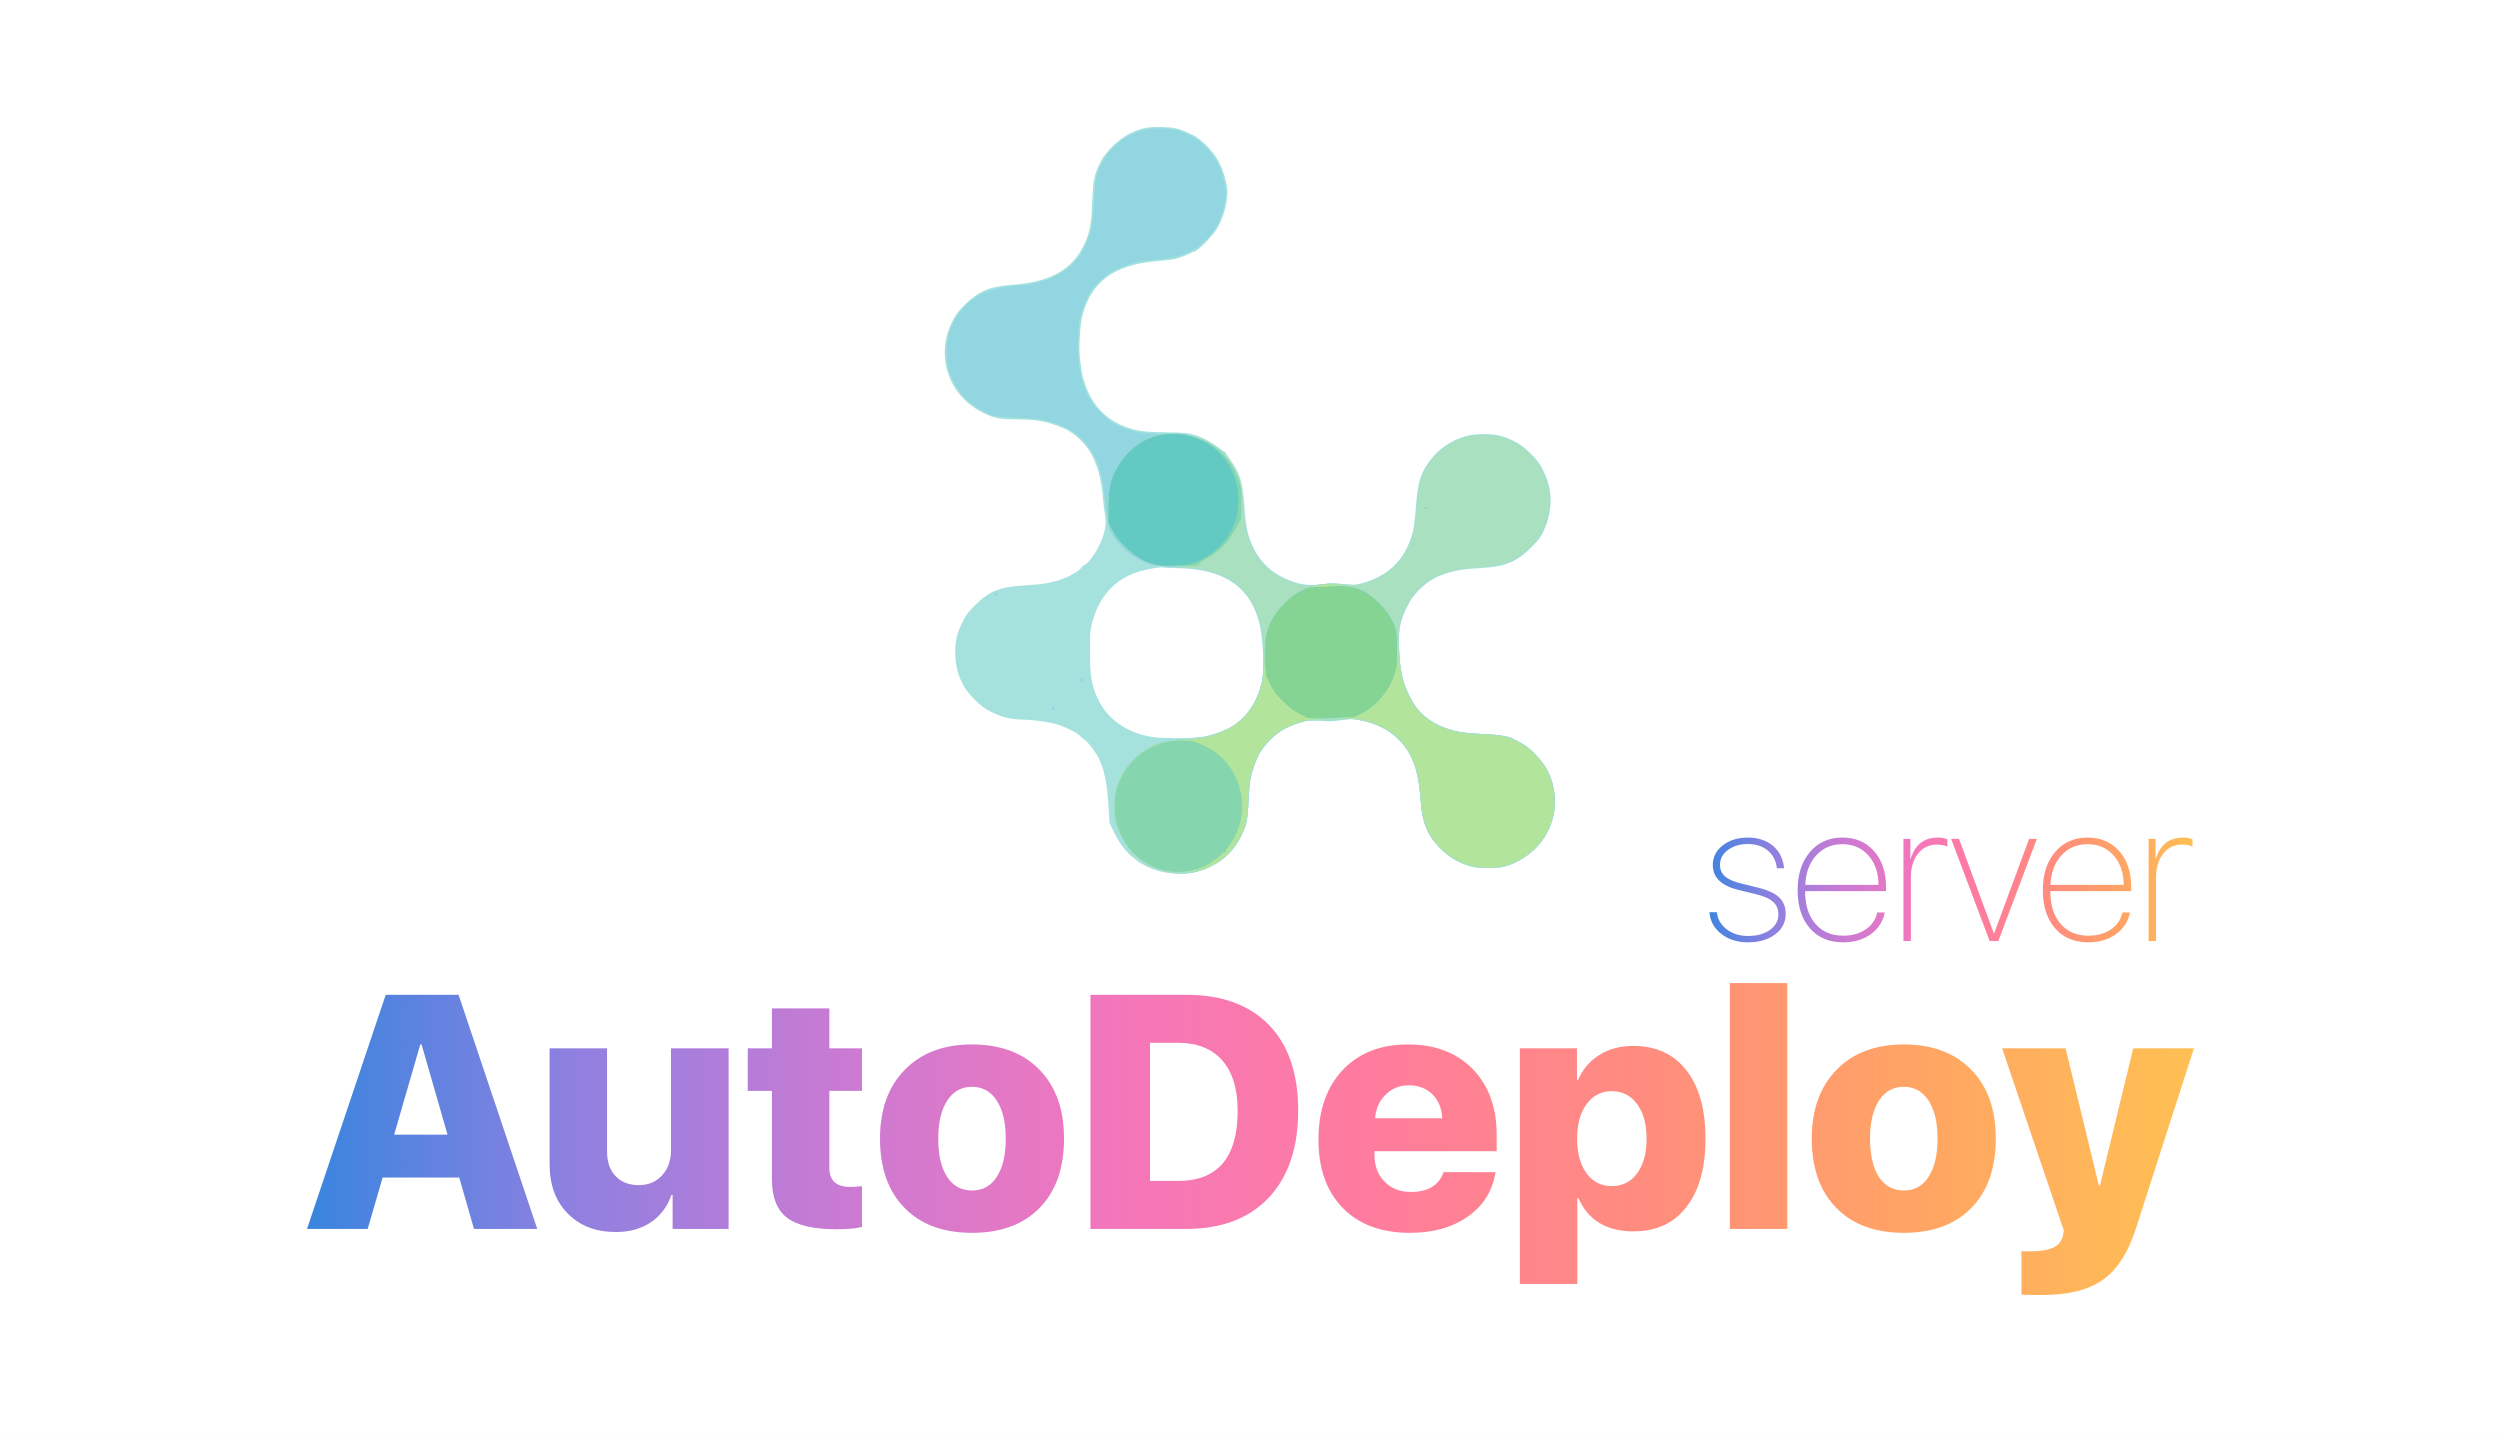
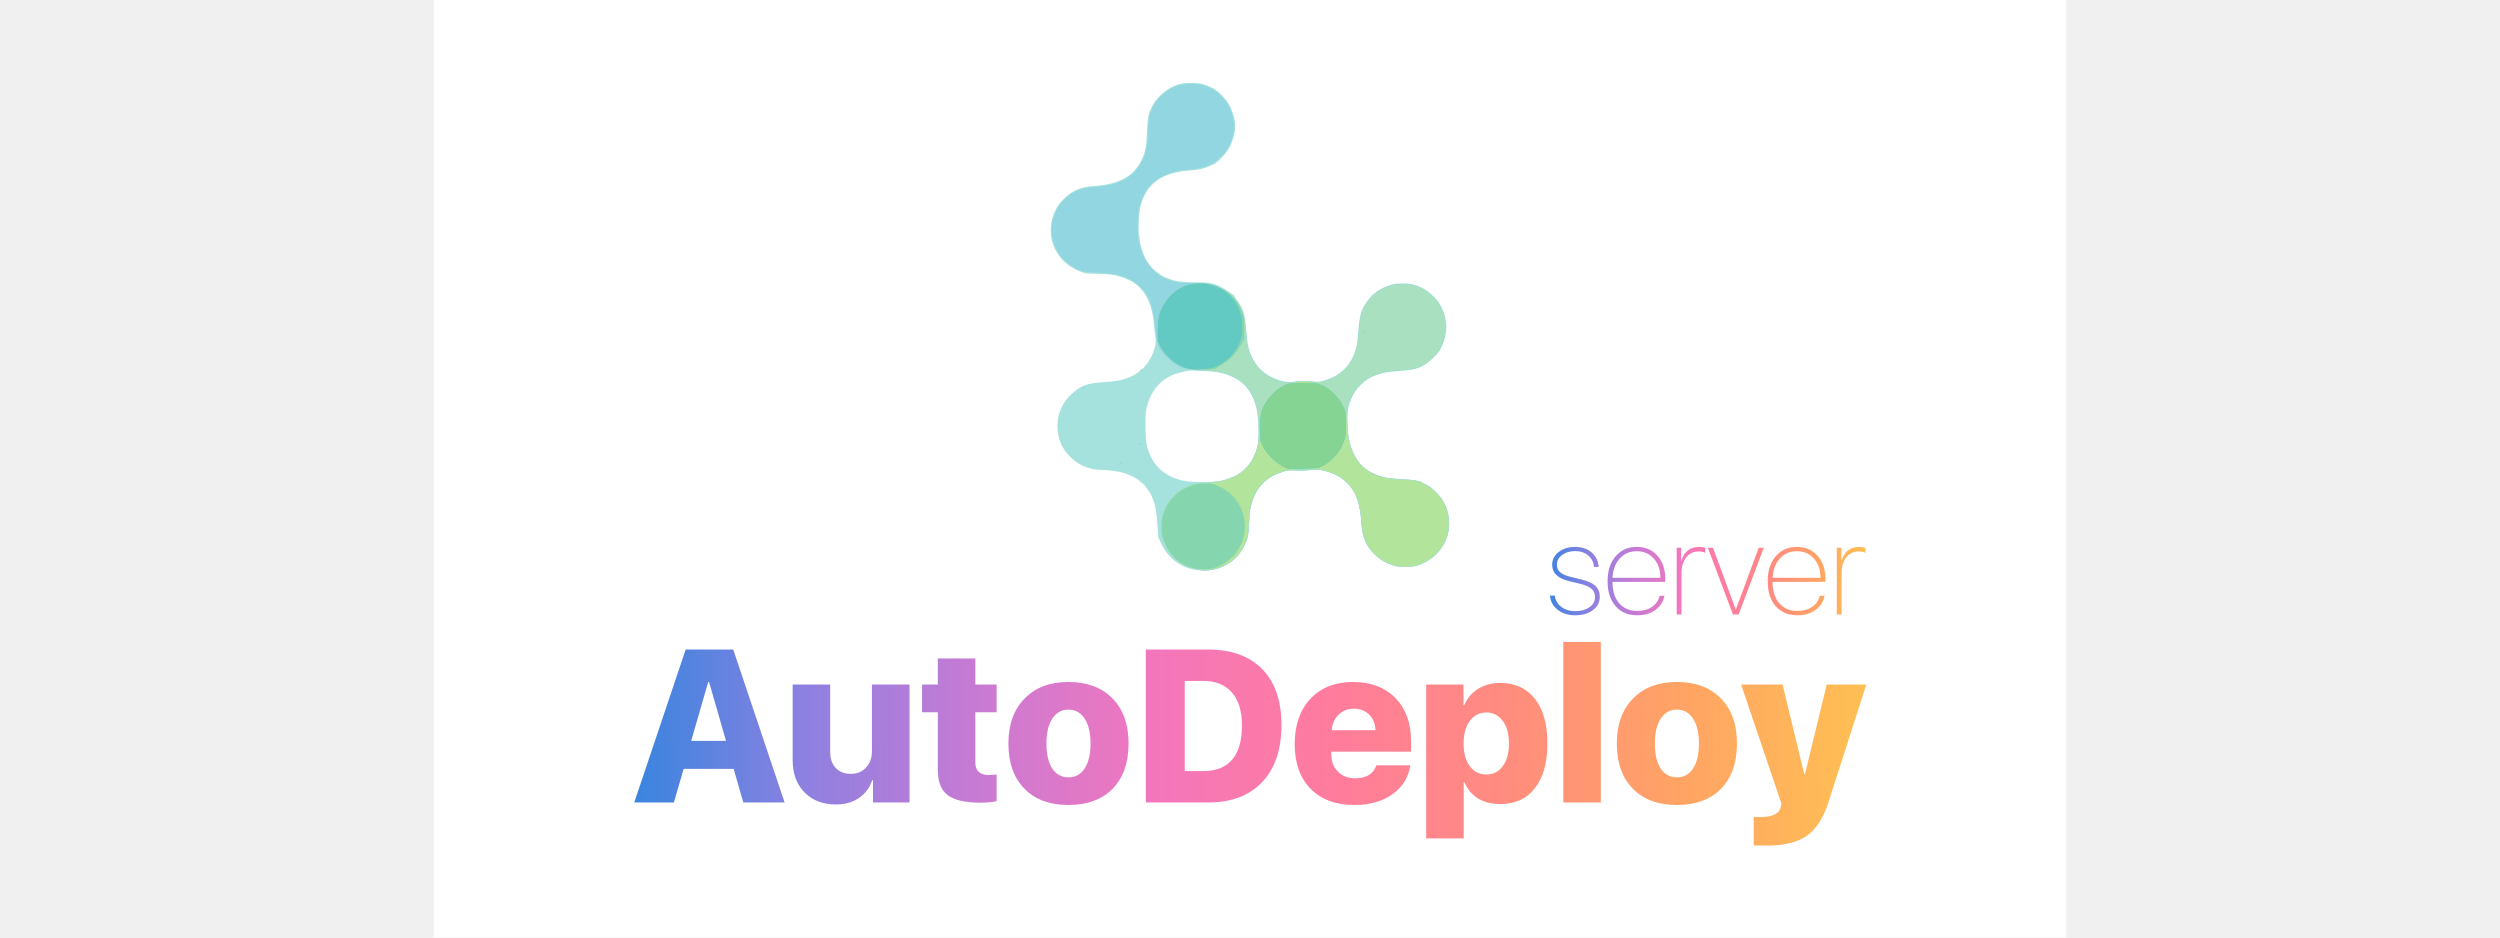
- <svg xmlns="http://www.w3.org/2000/svg" width="1339" height="769" viewBox="0 0 1339 769" fill="none">
+ <svg xmlns="http://www.w3.org/2000/svg" width="400" height="150" viewBox="0 0 1339 769" fill="none">
  <rect width="1339" height="769" fill="white" />
  <g filter="url(#filter0_b)">
    <path d="M624.163 467.301C612.008 465.105 602.501 457.8 596.991 446.422L594.271 440.806L593.714 431.873C592.917 419.103 591.443 411.954 588.346 405.843C586.727 402.647 582.616 397.273 581.002 396.243C580.268 395.774 578.977 394.714 578.135 393.888C576.158 391.947 569.467 388.817 564.599 387.556C560.112 386.393 552.045 385.411 546.997 385.412C540.117 385.414 532.041 382.714 526.253 378.474C522.925 376.036 518.068 370.715 516.221 367.482C513.469 362.666 511.935 357.194 511.664 351.22C511.346 344.235 512.304 339.676 515.415 333.354C517.459 329.203 518.478 327.844 522.493 323.911C530.273 316.291 535.605 314.268 550.06 313.452C558.783 312.96 564.207 311.962 569.713 309.837C573.978 308.191 578.58 305.301 579.412 303.746C579.712 303.185 580.276 302.727 580.666 302.727C581.834 302.727 585.929 297.628 588.047 293.539C591.763 286.361 592.939 280.51 591.74 275.162C591.457 273.899 590.971 269.821 590.661 266.1C589.338 250.234 584.488 239.621 575.468 232.852C571.878 230.158 568.407 228.535 562.311 226.703C557.54 225.268 552.402 224.664 544.7 224.633C535.178 224.594 532.519 224.069 526.366 221.016C508.107 211.954 500.892 190.841 509.817 172.589C511.774 168.586 512.92 167.02 516.569 163.364C523.843 156.075 530.07 153.394 541.612 152.583C562.158 151.138 573.839 144.784 580.422 131.469C583.609 125.022 584.515 120.386 585.011 107.988C585.488 96.067 586.095 93.186 589.527 86.549C592.336 81.117 599.278 74.385 604.934 71.61C611.206 68.532 615.047 67.769 622.8 68.056C629.553 68.307 631.358 68.76 638.256 71.939C643.167 74.202 649.835 80.924 652.764 86.563C655.011 90.889 656.697 96.187 657.258 100.686C658.06 107.113 655.378 117.167 651.176 123.488C648.623 127.328 641.039 134.787 639.687 134.787C639.215 134.787 638.61 135.005 638.343 135.272C637.69 135.926 631.463 138.247 628.783 138.836C627.598 139.097 623.425 139.574 619.51 139.898C596.8 141.773 584.483 150.831 579.707 169.17C578.514 173.748 577.74 186.502 578.37 191.192C578.671 193.438 579.017 196.259 579.138 197.461C579.54 201.456 581.473 207.402 583.891 212.086C587.918 219.886 594.753 225.804 603.14 228.751C609.306 230.918 612.983 231.4 624.331 231.525C636.476 231.659 638.664 232.032 645.104 235.069C647.124 236.021 650.316 237.967 652.199 239.392C654.081 240.817 655.817 241.983 656.056 241.983C656.295 241.983 656.49 242.212 656.49 242.492C656.49 242.772 657.548 244.437 658.842 246.192C664.157 253.407 665.52 257.853 666.471 271.079C667.285 282.41 668.315 287.15 671.297 293.284C675.036 300.974 680.241 306.082 688.055 309.729C693.962 312.486 699.301 313.644 704.204 313.234C706.458 313.045 709.998 312.754 712.071 312.587C714.264 312.41 717.628 312.56 720.112 312.947C724.072 313.563 724.707 313.531 728.848 312.505C743.534 308.865 752.994 299.419 756.789 284.606C757.221 282.921 757.914 277.035 758.33 271.524C759.336 258.2 760.866 253.238 766.049 246.494C770.803 240.309 776.833 236.164 784.615 233.735C790.082 232.028 799.598 232.032 804.778 233.744C811.174 235.858 815.153 238.294 819.879 242.991C823.545 246.635 824.647 248.137 826.628 252.194C831.736 262.652 831.837 272.804 826.947 284.03C825.481 287.394 824.448 288.807 820.602 292.708C812.428 300.999 806.354 303.545 793.037 304.26C783.926 304.749 779.045 305.564 773.391 307.54C767.892 309.462 764.473 311.642 760.046 316.049C756.93 319.152 755.679 320.886 753.788 324.727C750.184 332.047 749.23 336.289 749.322 344.585C749.452 356.218 750.6 363.073 753.598 370.108C757.775 379.909 763.615 385.728 773.076 389.516C778.741 391.785 783.404 392.605 793.548 393.116C802.927 393.588 808.912 394.42 810.189 395.431C810.582 395.742 812.571 396.862 814.609 397.921C819.093 400.251 825.86 407.055 828.343 411.731C833.365 421.189 834.164 431.768 830.597 441.543C826.847 451.818 818.88 459.512 807.934 463.428C804.67 464.596 803.483 464.742 797.121 464.755C790.688 464.768 789.567 464.632 785.891 463.393C780.017 461.413 775.721 458.718 771.276 454.224C764.481 447.353 761.646 440.351 760.884 428.555C760.06 415.795 757.632 407.217 752.938 400.48C751.497 398.412 751.052 397.939 746.714 393.864C742.926 390.305 735.633 387.082 728.118 385.644C724.671 384.984 723.626 384.995 718.39 385.749C713.477 386.455 711.748 386.497 707.737 386.004C701.347 385.219 695.51 386.525 687.883 390.449C682.744 393.094 676.692 399.251 674.259 404.309C670.276 412.591 669.299 416.854 668.763 428.3C668.246 439.325 667.851 441.28 664.898 447.442C661.238 455.08 655.776 460.555 648.068 464.309C640.746 467.875 632.825 468.866 624.163 467.301ZM642.756 394.985C646.868 394.665 655.422 391.807 659.313 389.453C667.553 384.468 672.847 376.946 675.679 366.195C677.233 360.295 676.617 342.303 674.581 334.12C669.586 314.046 655.455 304.593 629.986 304.286C626.498 304.244 623.441 304.084 623.193 303.93C622.336 303.401 613.858 304.9 609.273 306.391C596.865 310.426 588.524 319.756 584.939 333.61C583.863 337.766 583.753 339.274 583.779 349.434C583.811 361.578 584.418 365.609 587.276 372.641C592.192 384.739 603.141 392.676 617.927 394.859C621.909 395.447 635.911 395.518 642.756 394.985Z" fill="#A6E2DD" />
    <path d="M628.656 467.6C618.358 466.196 610.682 462.174 604.952 455.18C595.128 443.189 593.765 426.918 601.482 413.751C604.311 408.924 609.866 403.459 614.632 400.812C620.263 397.686 623.965 396.697 632.094 396.151C635.979 395.89 639.401 395.526 639.698 395.342C639.996 395.158 641.576 394.939 643.21 394.855C646.883 394.666 655.439 391.796 659.312 389.453C667.504 384.498 672.774 377.029 675.665 366.279C677.483 359.52 677.04 341.486 674.851 333.099C671.882 321.726 664.959 313.08 655.214 308.579C648.727 305.583 643.125 304.405 633.264 303.962C618.202 303.286 616.572 303.028 611.434 300.513C604.264 297.004 598.306 291.42 594.905 285.024C593.498 282.378 592.492 276.767 591.626 266.74C590.313 251.529 586.885 242.696 579.424 235.294C576.386 232.28 574.454 230.883 570.774 229.041C568.168 227.736 565.53 226.669 564.913 226.669C564.296 226.669 563.573 226.457 563.306 226.198C562.182 225.107 554.099 224.015 544.189 223.616C538.434 223.385 533.03 222.974 532.181 222.704C528.748 221.61 522.485 218.119 519.415 215.587C505.828 204.379 502.887 183.892 512.739 169.073C519.386 159.074 528.743 154.234 543.424 153.198C566.485 151.572 579.455 142.016 584.347 123.046C585.365 119.099 585.679 116.203 586.031 107.477C586.515 95.515 586.907 93.635 590.288 87.059C593.275 81.248 599.209 75.407 605.016 72.561C611.118 69.57 614.843 68.706 621.524 68.731C627.766 68.754 630.922 69.483 636.876 72.277C643.684 75.472 650.384 82.515 653.481 89.735C655.009 93.296 656.482 99.909 656.486 103.221C656.495 110.515 653.668 118.917 649.219 124.818C642.488 133.744 632.976 138.28 619.304 139.082C610.012 139.628 602.184 141.774 595.664 145.564C586.86 150.68 581.706 158.051 578.57 170.008C577.345 174.681 577.053 190.671 578.08 196.807C579.893 207.631 583.183 214.629 589.36 220.799C593.893 225.326 596.636 227.154 602.054 229.257C608.182 231.636 613.219 232.31 624.343 232.238C634.757 232.171 636.304 232.389 642.87 234.845C645.542 235.845 651.552 239.556 654.214 241.85C656.381 243.717 660.146 248.809 661.823 252.14C664.293 257.043 665.122 260.779 665.957 270.752C666.898 282.005 667.101 283.327 668.588 287.91C672.269 299.253 679.668 307.131 690.584 311.329C697.256 313.895 700.027 314.225 706.272 313.201C709.782 312.625 712.95 312.418 715.343 312.607C728.12 313.615 727.368 313.641 732.3 312.012C744.085 308.12 752.166 300.183 755.944 288.788C757.777 283.261 758.348 279.624 759.05 269.032C759.611 260.572 760.976 255.364 763.912 250.489C768.906 242.196 775.314 237.172 784.627 234.248C790.114 232.525 799.624 232.522 804.777 234.242C811.013 236.323 815.164 238.848 819.599 243.259C826.963 250.583 830.42 259.584 829.89 270.058C829.421 279.333 826.384 286.391 820.16 292.668C812.433 300.462 806.055 303.069 793.037 303.756C784.272 304.219 779.287 305.058 773.384 307.066C762.396 310.803 754.955 318.472 750.82 330.319C749.185 335.004 749.14 335.357 749.215 342.798C749.343 355.558 750.515 362.857 753.6 370.107C757.768 379.902 763.613 385.726 773.075 389.515C778.749 391.787 783.413 392.605 793.547 393.106C805.065 393.674 807.771 394.249 813.636 397.371C817.439 399.395 819.151 400.725 822.536 404.282C828.628 410.685 831.489 416.641 832.555 425.135C834.647 441.826 824.59 457.467 807.934 463.427C804.669 464.595 803.483 464.741 797.121 464.754C790.687 464.767 789.567 464.631 785.891 463.392C780.017 461.412 775.721 458.717 771.276 454.223C764.48 447.352 761.645 440.35 760.884 428.554C760.46 421.999 759.274 414.736 757.977 410.759C753.422 396.79 742.784 388.08 727.049 385.438C724.249 384.967 722.054 384.949 718.116 385.364C715.245 385.666 710.024 385.868 706.515 385.814C700.736 385.724 699.725 385.85 695.795 387.151C688.679 389.506 684.777 391.819 680.219 396.383C675.809 400.799 673.758 404.15 671.62 410.433C669.559 416.487 669.196 418.775 668.745 428.554C668.249 439.305 667.844 441.293 664.898 447.441C661.23 455.094 655.751 460.579 648.067 464.287C641.78 467.322 635.045 468.471 628.656 467.6V467.6ZM563.173 379.423C563.268 378.932 563.684 378.53 564.097 378.53C564.511 378.53 564.926 378.932 565.021 379.423C565.142 380.05 564.866 380.316 564.097 380.316C563.328 380.316 563.053 380.05 563.173 379.423ZM578.39 364.555C578.39 363.911 579.888 362.758 580.252 363.121C580.775 363.644 579.995 365.003 579.172 365.003C578.742 365.003 578.39 364.801 578.39 364.555ZM532.726 318.586C532.348 317.976 533.309 317.37 533.989 317.791C534.559 318.143 534.185 319.062 533.47 319.062C533.222 319.062 532.887 318.848 532.726 318.586Z" fill="#92D6E2" />
    <path d="M628.657 467.6C618.36 466.196 610.684 462.174 604.954 455.18C595.129 443.19 593.766 426.918 601.484 413.751C604.313 408.925 609.868 403.459 614.634 400.812C620.264 397.686 623.967 396.698 632.095 396.151C635.98 395.89 639.402 395.526 639.7 395.342C639.997 395.158 641.577 394.939 643.211 394.855C646.884 394.667 655.441 391.796 659.314 389.453C667.505 384.498 672.776 377.029 675.667 366.279C677.484 359.52 677.042 341.486 674.853 333.099C672.042 322.33 665.325 313.584 656.388 309.055C651.372 306.514 643.859 304.614 636.535 304.035C635.298 303.937 631.039 303.605 627.071 303.296C615.272 302.379 609.736 299.975 602.353 292.564C599.074 289.272 597.452 287.142 595.845 284.017L593.705 279.856L593.733 273.043C593.777 262.564 594.581 257.914 597.281 252.54C605.851 235.475 623.089 228.429 641.196 234.587C645.968 236.21 652.632 240.073 653.581 241.765C653.806 242.166 654.265 242.501 654.602 242.51C655.549 242.536 659.948 248.413 661.855 252.2C664.293 257.041 665.126 260.808 665.958 270.752C666.899 282.005 667.102 283.327 668.589 287.91C672.27 299.253 679.67 307.131 690.585 311.329C697.257 313.895 700.029 314.225 706.274 313.201C709.783 312.626 712.952 312.418 715.345 312.607C728.122 313.615 727.37 313.641 732.302 312.012C744.086 308.12 752.167 300.183 755.945 288.788C757.778 283.261 758.35 279.625 759.052 269.032C759.612 260.572 760.978 255.364 763.913 250.489C768.907 242.197 775.315 237.172 784.629 234.248C790.116 232.525 799.625 232.522 804.779 234.242C811.014 236.323 815.165 238.848 819.6 243.259C826.965 250.583 830.421 259.584 829.892 270.058C829.422 279.333 826.385 286.391 820.161 292.668C812.434 300.462 806.056 303.07 793.038 303.756C784.274 304.219 779.288 305.058 773.385 307.066C762.398 310.803 754.957 318.472 750.822 330.319C749.187 335.005 749.141 335.357 749.216 342.798C749.344 355.558 750.516 362.857 753.601 370.107C757.769 379.902 763.614 385.726 773.077 389.515C778.751 391.787 783.414 392.605 793.549 393.106C805.066 393.674 807.773 394.249 813.637 397.371C817.44 399.395 819.152 400.725 822.537 404.283C828.629 410.685 831.491 416.641 832.556 425.136C834.649 441.826 824.591 457.468 807.935 463.427C804.671 464.595 803.484 464.741 797.122 464.754C790.689 464.767 789.568 464.631 785.892 463.392C780.018 461.412 775.722 458.717 771.277 454.223C764.482 447.352 761.647 440.35 760.885 428.554C760.462 421.999 759.275 414.736 757.979 410.759C753.424 396.79 742.785 388.08 727.051 385.438C724.25 384.967 722.056 384.949 718.118 385.364C715.246 385.666 710.025 385.868 706.516 385.814C700.737 385.724 699.726 385.85 695.796 387.151C688.681 389.506 684.778 391.819 680.22 396.383C675.81 400.799 673.759 404.15 671.621 410.433C669.561 416.487 669.198 418.775 668.746 428.554C668.25 439.305 667.845 441.293 664.899 447.441C661.232 455.094 655.752 460.579 648.069 464.288C641.782 467.322 635.046 468.471 628.657 467.6L628.657 467.6Z" fill="#A8E0C0" />
    <path d="M624.098 466.327C622.145 465.92 618.699 464.697 616.442 463.607C609.173 460.101 604.345 455.169 600.615 447.441C597.693 441.387 597.042 438.42 597.085 431.362C597.115 426.507 597.347 424.805 598.426 421.521C602.079 410.407 610.217 402.198 621.651 398.096C623.723 397.352 626.617 396.926 631.479 396.65C641.081 396.104 645.752 395.342 651.491 393.387C664.516 388.949 672.083 380.737 675.999 366.789C676.775 364.026 677.093 360.67 677.4 351.986C677.826 339.953 678.215 337.839 681.024 332.272C685.334 323.732 694.854 315.812 702.432 314.46C703.976 314.185 706.274 313.739 707.537 313.47C713.512 312.197 723.948 313.634 730.297 316.605C736.703 319.603 744.501 328.482 747.248 335.907C747.612 336.889 748.249 341.943 748.665 347.137C749.533 357.974 750.047 361.398 751.494 365.986C757.347 384.543 771.251 393.506 794.315 393.589C806.392 393.633 814.507 396.766 821.897 404.24C825.325 407.708 826.708 409.571 828.389 412.986C835.336 427.1 832.856 443.334 822.109 454.081C807.278 468.911 783.277 467.905 769.69 451.882C764.431 445.68 762.071 439.043 761.397 428.554C760.532 415.1 757.648 405.659 752.354 398.948C745.496 390.256 734.895 385.178 722.34 384.57C719.392 384.427 713.19 384.538 708.558 384.816C701.788 385.222 699.284 385.592 695.796 386.699C682.902 390.793 675.173 398.237 671.039 410.543C669.126 416.241 668.774 418.532 668.272 428.554C667.732 439.34 667.328 441.3 664.367 447.506C661.765 452.961 656.349 459.127 651.712 461.915C647.744 464.301 642.937 466.16 640.186 466.374C631.804 467.026 627.395 467.013 624.098 466.327V466.327ZM620.504 302.705C613.823 301.544 608.131 298.364 602.353 292.564C599.074 289.271 597.452 287.142 595.845 284.017L593.705 279.856L593.733 273.042C593.777 262.564 594.581 257.914 597.281 252.54C604.551 238.063 617.892 230.72 633.215 232.759C647.974 234.723 658.618 243.266 663.469 257.041C664.833 260.915 664.905 261.558 664.863 269.547L664.818 277.97L662.715 281.707C657.717 290.592 653.122 295.382 645.706 299.442C643.689 300.547 641.943 301.812 641.827 302.253C641.646 302.944 640.32 303.062 632.336 303.102C627.232 303.128 621.908 302.949 620.504 302.705ZM762.921 272.099C763.095 271.819 763.453 271.589 763.717 271.589C763.981 271.589 764.198 271.819 764.198 272.099C764.198 272.38 763.84 272.61 763.402 272.61C762.964 272.61 762.748 272.38 762.921 272.099Z" fill="#B2E49C" />
    <path d="M624.098 466.293C622.145 465.905 618.699 464.697 616.442 463.607C609.173 460.101 604.345 455.169 600.615 447.441C597.693 441.387 597.042 438.42 597.085 431.362C597.115 426.507 597.347 424.805 598.426 421.521C601.482 412.224 607.951 404.598 616.227 400.537C622.583 397.419 625.859 396.651 632.809 396.651C637.915 396.651 638.899 396.805 642.105 398.11C651.403 401.894 657.534 407.454 661.604 415.793C670.358 433.73 663.158 454.953 645.296 463.863C639.269 466.869 631.492 467.761 624.098 466.293ZM701.536 384.37C694.909 383.063 684.61 374.541 680.849 367.253C678.05 361.829 677.42 358.739 677.42 350.429C677.42 342.258 678.327 337.614 680.932 332.454C684.135 326.11 690.644 319.514 696.773 316.403C700.027 314.75 700.106 314.738 710.27 314.324C722.113 313.841 725.187 314.186 730.234 316.564C734.857 318.743 742.207 325.919 744.815 330.802C748.076 336.907 748.072 336.887 748.078 347.392C748.084 356.578 748.012 357.306 746.711 361.174C743.699 370.126 737.1 378.017 729.37 381.909L725.148 384.035L717.236 384.449C707.673 384.95 704.392 384.933 701.536 384.37ZM620.504 302.705C613.823 301.544 608.131 298.364 602.353 292.564C599.074 289.271 597.452 287.142 595.845 284.017L593.705 279.856L593.733 273.042C593.777 262.564 594.581 257.914 597.281 252.54C604.551 238.063 617.892 230.72 633.215 232.759C647.974 234.723 658.618 243.266 663.469 257.041C664.833 260.915 664.905 261.558 664.863 269.547L664.818 277.97L662.715 281.707C657.717 290.592 653.122 295.382 645.706 299.442C643.689 300.547 641.943 301.812 641.827 302.253C641.646 302.944 640.32 303.062 632.336 303.102C627.232 303.128 621.908 302.949 620.504 302.705ZM762.921 272.099C763.095 271.819 763.453 271.589 763.717 271.589C763.981 271.589 764.198 271.819 764.198 272.099C764.198 272.38 763.84 272.61 763.402 272.61C762.964 272.61 762.748 272.38 762.921 272.099Z" fill="#85D6AF" />
    <path d="M655.726 455.864C655.899 455.583 656.142 455.354 656.266 455.354C656.39 455.354 656.491 455.583 656.491 455.864C656.491 456.145 656.248 456.375 655.951 456.375C655.653 456.375 655.552 456.145 655.726 455.864ZM696.307 382.3C692.862 380.574 691.01 379.173 687.317 375.499C683.463 371.666 682.282 370.092 680.426 366.315L678.186 361.757L678.187 351.256C678.188 341.144 678.238 340.618 679.554 337.012C681.578 331.467 683.839 327.981 688.401 323.367C691.654 320.078 693.407 318.778 696.964 317.015L701.437 314.798L710.835 314.335C721.754 313.796 723.876 314.09 729.827 316.968C732.851 318.43 734.83 319.893 737.912 322.945C742.33 327.32 744.707 330.912 746.743 336.294C747.948 339.48 748.046 340.379 748.066 348.413C748.086 356.516 747.996 357.361 746.712 361.174C744.762 366.967 742.082 371.242 737.538 375.814C734.619 378.751 732.543 380.311 729.554 381.814L725.515 383.845L713.081 384.159L700.646 384.473L696.307 382.3H696.307ZM620.504 302.725C613.74 301.497 608.116 298.349 602.353 292.564C599.074 289.272 597.452 287.142 595.845 284.017L593.705 279.856L593.733 273.043C593.777 262.564 594.581 257.914 597.281 252.54C602.966 241.22 612.556 234.037 623.721 232.736C631.449 231.835 636.966 232.769 644.135 236.19C655.7 241.709 663.19 253.99 663.235 267.506C663.257 274.125 662.411 278.25 660.044 283.075C655.526 292.28 647.112 299.375 637.604 301.997C634.211 302.932 624.035 303.366 620.504 302.725H620.504Z" fill="#62CAC3" />
    <path d="M655.725 455.864C655.899 455.583 656.142 455.354 656.266 455.354C656.39 455.354 656.491 455.583 656.491 455.864C656.491 456.145 656.248 456.375 655.951 456.375C655.653 456.375 655.552 456.145 655.725 455.864ZM696.307 382.299C692.862 380.574 691.01 379.173 687.317 375.499C683.463 371.666 682.282 370.092 680.425 366.315L678.186 361.756L678.187 351.256C678.188 341.144 678.238 340.618 679.554 337.012C681.578 331.467 683.839 327.981 688.401 323.367C691.654 320.078 693.406 318.778 696.964 317.015L701.437 314.798L710.835 314.335C721.754 313.796 723.876 314.09 729.827 316.968C732.851 318.43 734.83 319.893 737.912 322.945C742.33 327.32 744.707 330.912 746.742 336.294C747.948 339.48 748.046 340.379 748.066 348.413C748.086 356.516 747.996 357.361 746.712 361.174C744.761 366.967 742.082 371.242 737.538 375.814C734.619 378.751 732.543 380.311 729.554 381.814L725.515 383.845L713.08 384.159L700.646 384.473L696.307 382.299H696.307Z" fill="#85D493" />
  </g>
  <path d="M245.959 630.671H204.936L196.939 658.222H164.434L206.587 532.805H245.611L287.765 658.222H253.868L245.959 630.671ZM211.106 607.725H239.701L225.795 559.401H225.1L211.106 607.725ZM390.236 658.222H360.251V639.97H359.643C357.441 646.286 353.761 651.182 348.604 654.659C343.39 658.135 337.161 659.874 329.918 659.874C319.314 659.874 310.797 656.658 304.365 650.226C297.702 643.679 294.37 634.785 294.37 623.544V561.487H325.138V616.764C325.138 622.501 326.731 626.962 329.918 630.149C332.931 633.22 337.016 634.756 342.173 634.756C347.214 634.756 351.328 633.046 354.515 629.628C357.759 626.151 359.382 621.632 359.382 616.069V561.487H390.236V658.222ZM444.21 540.106V561.487H461.68V584.259H444.21V625.543C444.21 632.322 447.947 635.712 455.422 635.712C457.566 635.712 459.652 635.567 461.68 635.277V657.179C458.145 657.991 453.626 658.396 448.121 658.396C435.721 658.396 426.827 656.31 421.438 652.138C416.108 648.024 413.442 641.216 413.442 631.714V584.259H400.492V561.487H413.442V540.106H444.21ZM520.607 660.308C505.253 660.308 493.229 655.876 484.538 647.01C475.731 638.087 471.327 625.688 471.327 609.811C471.327 594.225 475.789 581.912 484.712 572.873C493.519 563.892 505.484 559.401 520.607 559.401C535.788 559.401 547.783 563.863 556.59 572.786C565.455 581.767 569.888 594.109 569.888 609.811C569.888 625.746 565.484 638.174 556.677 647.097C547.985 655.905 535.962 660.308 520.607 660.308ZM520.607 637.624C526.286 637.624 530.689 635.219 533.818 630.41C537.063 625.543 538.686 618.677 538.686 609.811C538.686 601.178 537.063 594.37 533.818 589.386C530.574 584.519 526.17 582.086 520.607 582.086C514.987 582.086 510.583 584.519 507.396 589.386C504.152 594.312 502.529 601.12 502.529 609.811C502.529 618.677 504.123 625.543 507.31 630.41C510.496 635.219 514.929 637.624 520.607 637.624ZM635.247 532.805C654.252 532.805 668.999 538.136 679.486 548.798C690.032 559.575 695.305 574.901 695.305 594.775C695.305 614.765 690.032 630.352 679.486 641.535C668.941 652.66 654.194 658.222 635.247 658.222H584.055V532.805H635.247ZM615.952 632.496H630.988C652.253 632.496 662.886 619.951 662.886 594.862C662.886 583.158 660.104 574.148 654.542 567.832C648.979 561.632 641.128 558.532 630.988 558.532H615.952V632.496ZM754.58 581.303C749.655 581.303 745.512 582.955 742.151 586.258C738.791 589.56 736.908 593.79 736.502 598.947H772.484C772.195 593.616 770.427 589.329 767.183 586.084C763.88 582.897 759.679 581.303 754.58 581.303ZM800.992 627.802C799.486 637.711 794.618 645.591 786.391 651.443C778.105 657.353 767.704 660.308 755.188 660.308C739.892 660.308 727.897 655.876 719.206 647.01C710.515 638.145 706.169 625.919 706.169 610.333C706.169 594.746 710.486 582.346 719.119 573.134C727.753 563.979 739.428 559.401 754.146 559.401C768.573 559.401 780.104 563.776 788.737 572.525C797.313 581.332 801.601 593.095 801.601 607.812V616.591H736.154V618.503C736.154 624.413 737.951 629.193 741.543 632.844C745.135 636.552 749.829 638.406 755.623 638.406C764.836 638.406 770.688 634.872 773.18 627.802H800.992ZM874.695 560.183C886.921 560.183 896.424 564.529 903.203 573.22C910.04 581.912 913.459 594.109 913.459 609.811C913.459 625.514 910.069 637.711 903.29 646.402C896.569 655.151 887.153 659.526 875.043 659.526C860.499 659.526 850.62 653.587 845.405 641.709H844.797V687.686H814.029V561.487H844.623V578.435H845.231C847.665 572.699 851.46 568.237 856.617 565.051C861.774 561.806 867.8 560.183 874.695 560.183ZM863.31 635.277C868.988 635.277 873.507 632.988 876.868 628.411C880.229 623.775 881.909 617.576 881.909 609.811C881.909 602.105 880.229 595.963 876.868 591.385C873.45 586.75 868.93 584.432 863.31 584.432C857.689 584.432 853.17 586.75 849.751 591.385C846.39 596.021 844.71 602.192 844.71 609.898C844.71 617.663 846.39 623.833 849.751 628.411C853.112 632.988 857.631 635.277 863.31 635.277ZM926.496 526.548H957.264V658.222H926.496V526.548ZM1019.67 660.308C1004.31 660.308 992.29 655.876 983.599 647.01C974.791 638.087 970.388 625.688 970.388 609.811C970.388 594.225 974.849 581.912 983.772 572.873C992.58 563.892 1004.54 559.401 1019.67 559.401C1034.85 559.401 1046.84 563.863 1055.65 572.786C1064.52 581.767 1068.95 594.109 1068.95 609.811C1068.95 625.746 1064.54 638.174 1055.74 647.097C1047.05 655.905 1035.02 660.308 1019.67 660.308ZM1019.67 637.624C1025.35 637.624 1029.75 635.219 1032.88 630.41C1036.12 625.543 1037.75 618.677 1037.75 609.811C1037.75 601.178 1036.12 594.37 1032.88 589.386C1029.63 584.519 1025.23 582.086 1019.67 582.086C1014.05 582.086 1009.64 584.519 1006.46 589.386C1003.21 594.312 1001.59 601.12 1001.59 609.811C1001.59 618.677 1003.18 625.543 1006.37 630.41C1009.56 635.219 1013.99 637.624 1019.67 637.624ZM1093.89 693.596C1087 693.596 1083.26 693.538 1082.68 693.423V670.13C1082.97 670.188 1084.77 670.217 1088.07 670.217C1098.27 670.217 1103.89 667.377 1104.93 661.699L1105.37 659.005L1072.34 561.487H1106.32L1124.14 634.929H1124.75L1142.56 561.487H1175.07L1143.96 658.049C1139.84 670.912 1133.93 680.067 1126.22 685.513C1118.58 690.902 1107.8 693.596 1093.89 693.596Z" fill="url(#paint0_linear)" />
  <path d="M917.371 463.324C917.371 459.025 919.182 455.487 922.805 452.711C926.393 449.969 930.845 448.598 936.16 448.598C941.645 448.598 946.147 450.087 949.668 453.066C953.155 456.079 955.118 460.074 955.559 465.051H951.699C951.293 461.158 949.736 458.043 947.027 455.707C944.217 453.27 940.578 452.051 936.109 452.051C931.979 452.051 928.492 453.083 925.648 455.148C922.703 457.247 921.23 459.922 921.23 463.172C921.23 465.812 922.178 467.928 924.074 469.52C925.868 471.043 928.746 472.279 932.707 473.227L941.188 475.309C946.638 476.629 950.531 478.389 952.867 480.59C955.237 482.79 956.422 485.77 956.422 489.527C956.422 494.03 954.526 497.686 950.734 500.496C946.943 503.306 942.102 504.711 936.211 504.711C930.422 504.711 925.598 503.154 921.738 500.039C917.947 496.992 915.898 493.167 915.594 488.562H919.555C919.927 492.219 921.637 495.249 924.684 497.652C927.832 500.09 931.708 501.309 936.312 501.309C940.951 501.309 944.793 500.259 947.84 498.16C950.954 495.993 952.512 493.201 952.512 489.781C952.512 486.938 951.547 484.669 949.617 482.977C947.688 481.25 944.488 479.862 940.02 478.812L931.234 476.68C921.992 474.445 917.371 469.993 917.371 463.324ZM986.738 452.152C981.051 452.152 976.396 454.15 972.773 458.145C969.151 462.139 967.188 467.404 966.883 473.938H1006.14C1006.1 467.471 1004.31 462.224 1000.75 458.195C997.165 454.167 992.493 452.152 986.738 452.152ZM1009.49 488.715C1008.57 493.421 1006.15 497.246 1002.23 500.191C998.13 503.204 993.12 504.711 987.195 504.711C979.714 504.711 973.806 502.24 969.473 497.297C965.038 492.32 962.82 485.465 962.82 476.73C962.82 468.267 965.021 461.462 969.422 456.316C973.789 451.171 979.578 448.598 986.789 448.598C993.831 448.598 999.484 451.018 1003.75 455.859C1008.02 460.667 1010.15 467.048 1010.15 475.004V477.289H966.832V477.492C966.832 484.872 968.694 490.678 972.418 494.91C976.074 499.074 981.017 501.156 987.246 501.156C992.121 501.156 996.217 499.971 999.535 497.602C1002.68 495.367 1004.66 492.405 1005.48 488.715H1009.49ZM1019.49 449.309H1023.2V460.125H1023.35C1025.59 452.44 1030.48 448.598 1038.03 448.598C1039.82 448.598 1041.48 448.902 1043 449.512V453.473C1041.51 452.728 1039.65 452.355 1037.42 452.355C1033.19 452.355 1029.78 454.014 1027.21 457.332C1024.71 460.582 1023.45 464.814 1023.45 470.027V504H1019.49V449.309ZM1070.32 504H1065.65L1045.04 449.309H1049.25L1067.94 499.988H1068.04L1086.78 449.309H1090.94L1070.32 504ZM1118.06 452.152C1112.37 452.152 1107.72 454.15 1104.09 458.145C1100.47 462.139 1098.51 467.404 1098.2 473.938H1137.46C1137.42 467.471 1135.63 462.224 1132.07 458.195C1128.49 454.167 1123.81 452.152 1118.06 452.152ZM1140.81 488.715C1139.89 493.421 1137.47 497.246 1133.55 500.191C1129.45 503.204 1124.44 504.711 1118.52 504.711C1111.03 504.711 1105.13 502.24 1100.79 497.297C1096.36 492.32 1094.14 485.465 1094.14 476.73C1094.14 468.267 1096.34 461.462 1100.74 456.316C1105.11 451.171 1110.9 448.598 1118.11 448.598C1125.15 448.598 1130.8 451.018 1135.07 455.859C1139.34 460.667 1141.47 467.048 1141.47 475.004V477.289H1098.15V477.492C1098.15 484.872 1100.01 490.678 1103.74 494.91C1107.39 499.074 1112.34 501.156 1118.57 501.156C1123.44 501.156 1127.54 499.971 1130.86 497.602C1134 495.367 1135.98 492.405 1136.8 488.715H1140.81ZM1150.81 449.309H1154.52V460.125H1154.67C1156.91 452.44 1161.8 448.598 1169.35 448.598C1171.14 448.598 1172.8 448.902 1174.32 449.512V453.473C1172.83 452.728 1170.97 452.355 1168.74 452.355C1164.51 452.355 1161.1 454.014 1158.53 457.332C1156.03 460.582 1154.77 464.814 1154.77 470.027V504H1150.81V449.309Z" fill="url(#paint1_linear)" />
  <defs>
    <filter id="filter0_b" x="502" y="64" width="334.83" height="408.019" filterUnits="userSpaceOnUse" color-interpolation-filters="sRGB">
      <feFlood flood-opacity="0" result="BackgroundImageFix" />
      <feGaussianBlur in="BackgroundImage" stdDeviation="2" />
      <feComposite in2="SourceAlpha" operator="in" result="effect1_backgroundBlur" />
      <feBlend mode="normal" in="SourceGraphic" in2="effect1_backgroundBlur" result="shape" />
    </filter>
    <linearGradient id="paint0_linear" x1="162" y1="489.222" x2="1176" y2="489.222" gradientUnits="userSpaceOnUse">
      <stop stop-color="#3785DF" />
      <stop offset="0.143" stop-color="#8F80E0" />
      <stop offset="0.286" stop-color="#CA7AD3" />
      <stop offset="0.429" stop-color="#F476BB" />
      <stop offset="0.571" stop-color="#FF7C9C" />
      <stop offset="0.714" stop-color="#FF8D7D" />
      <stop offset="0.857" stop-color="#FFA563" />
      <stop offset="1" stop-color="#FFC053" />
    </linearGradient>
    <linearGradient id="paint1_linear" x1="912" y1="405" x2="1176" y2="405" gradientUnits="userSpaceOnUse">
      <stop stop-color="#3785DF" />
      <stop offset="0.143" stop-color="#8F80E0" />
      <stop offset="0.286" stop-color="#CA7AD3" />
      <stop offset="0.429" stop-color="#F476BB" />
      <stop offset="0.571" stop-color="#FF7C9C" />
      <stop offset="0.714" stop-color="#FF8D7D" />
      <stop offset="0.857" stop-color="#FFA563" />
      <stop offset="1" stop-color="#FFC053" />
    </linearGradient>
  </defs>
</svg>
